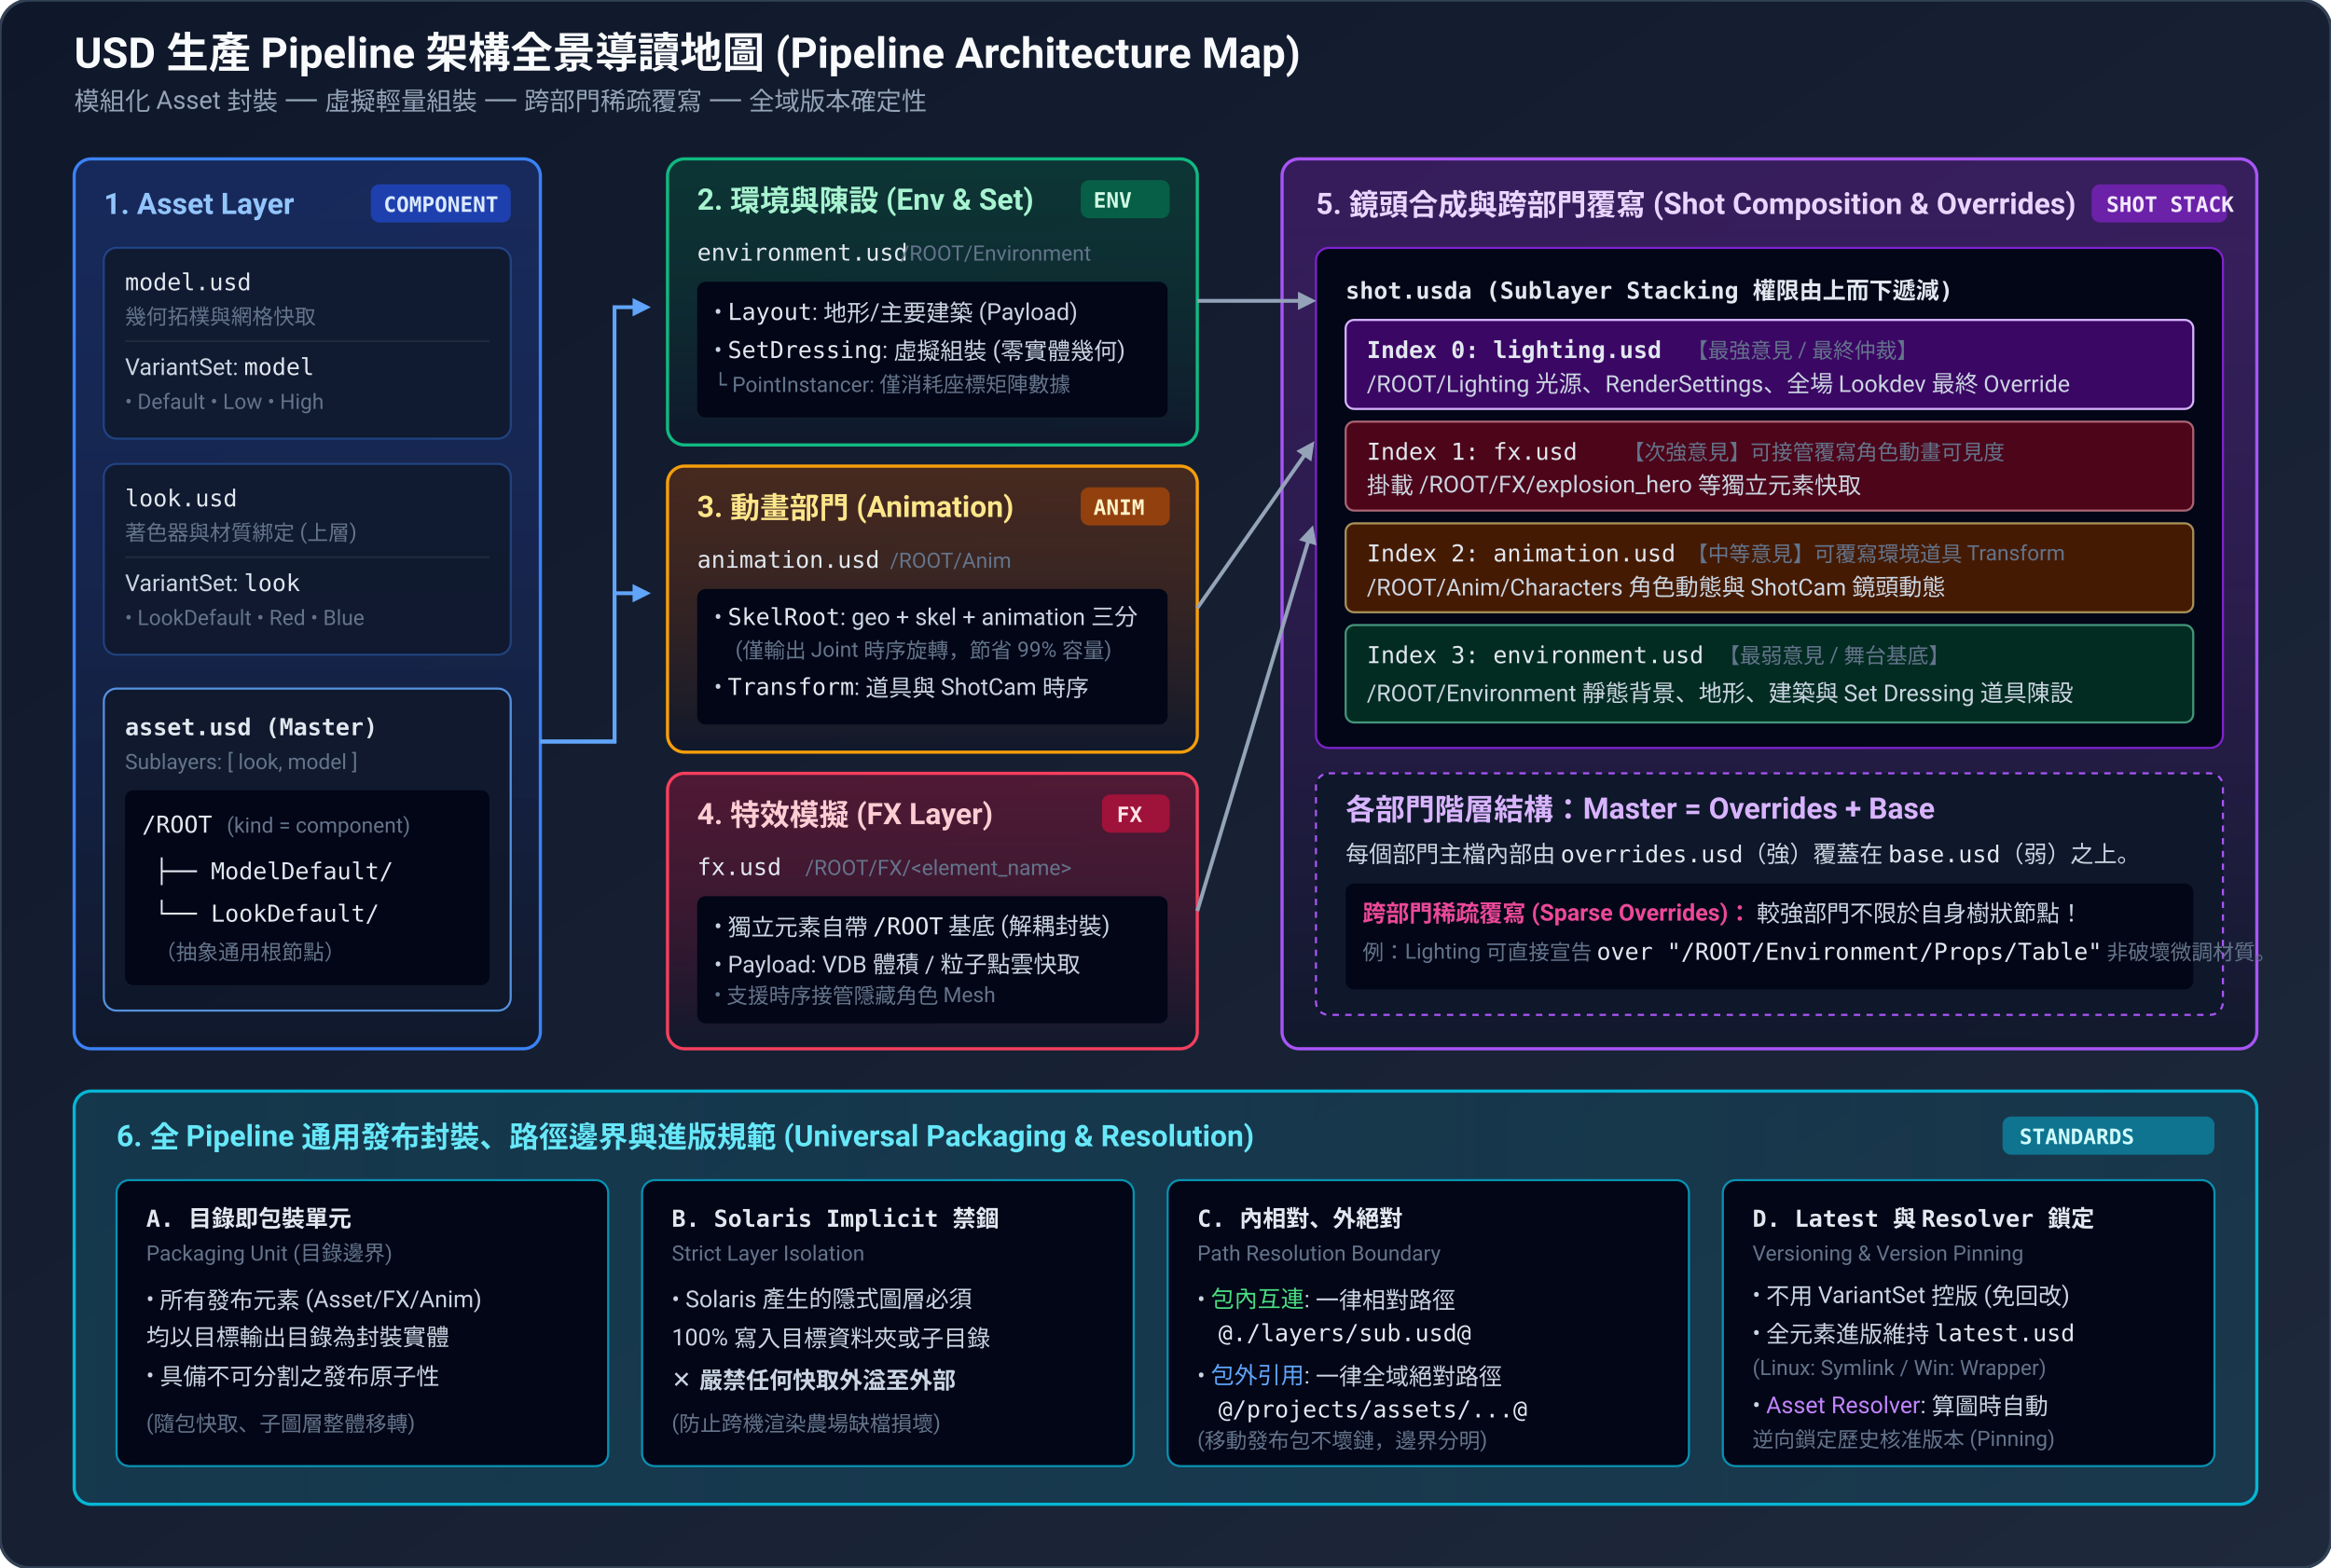
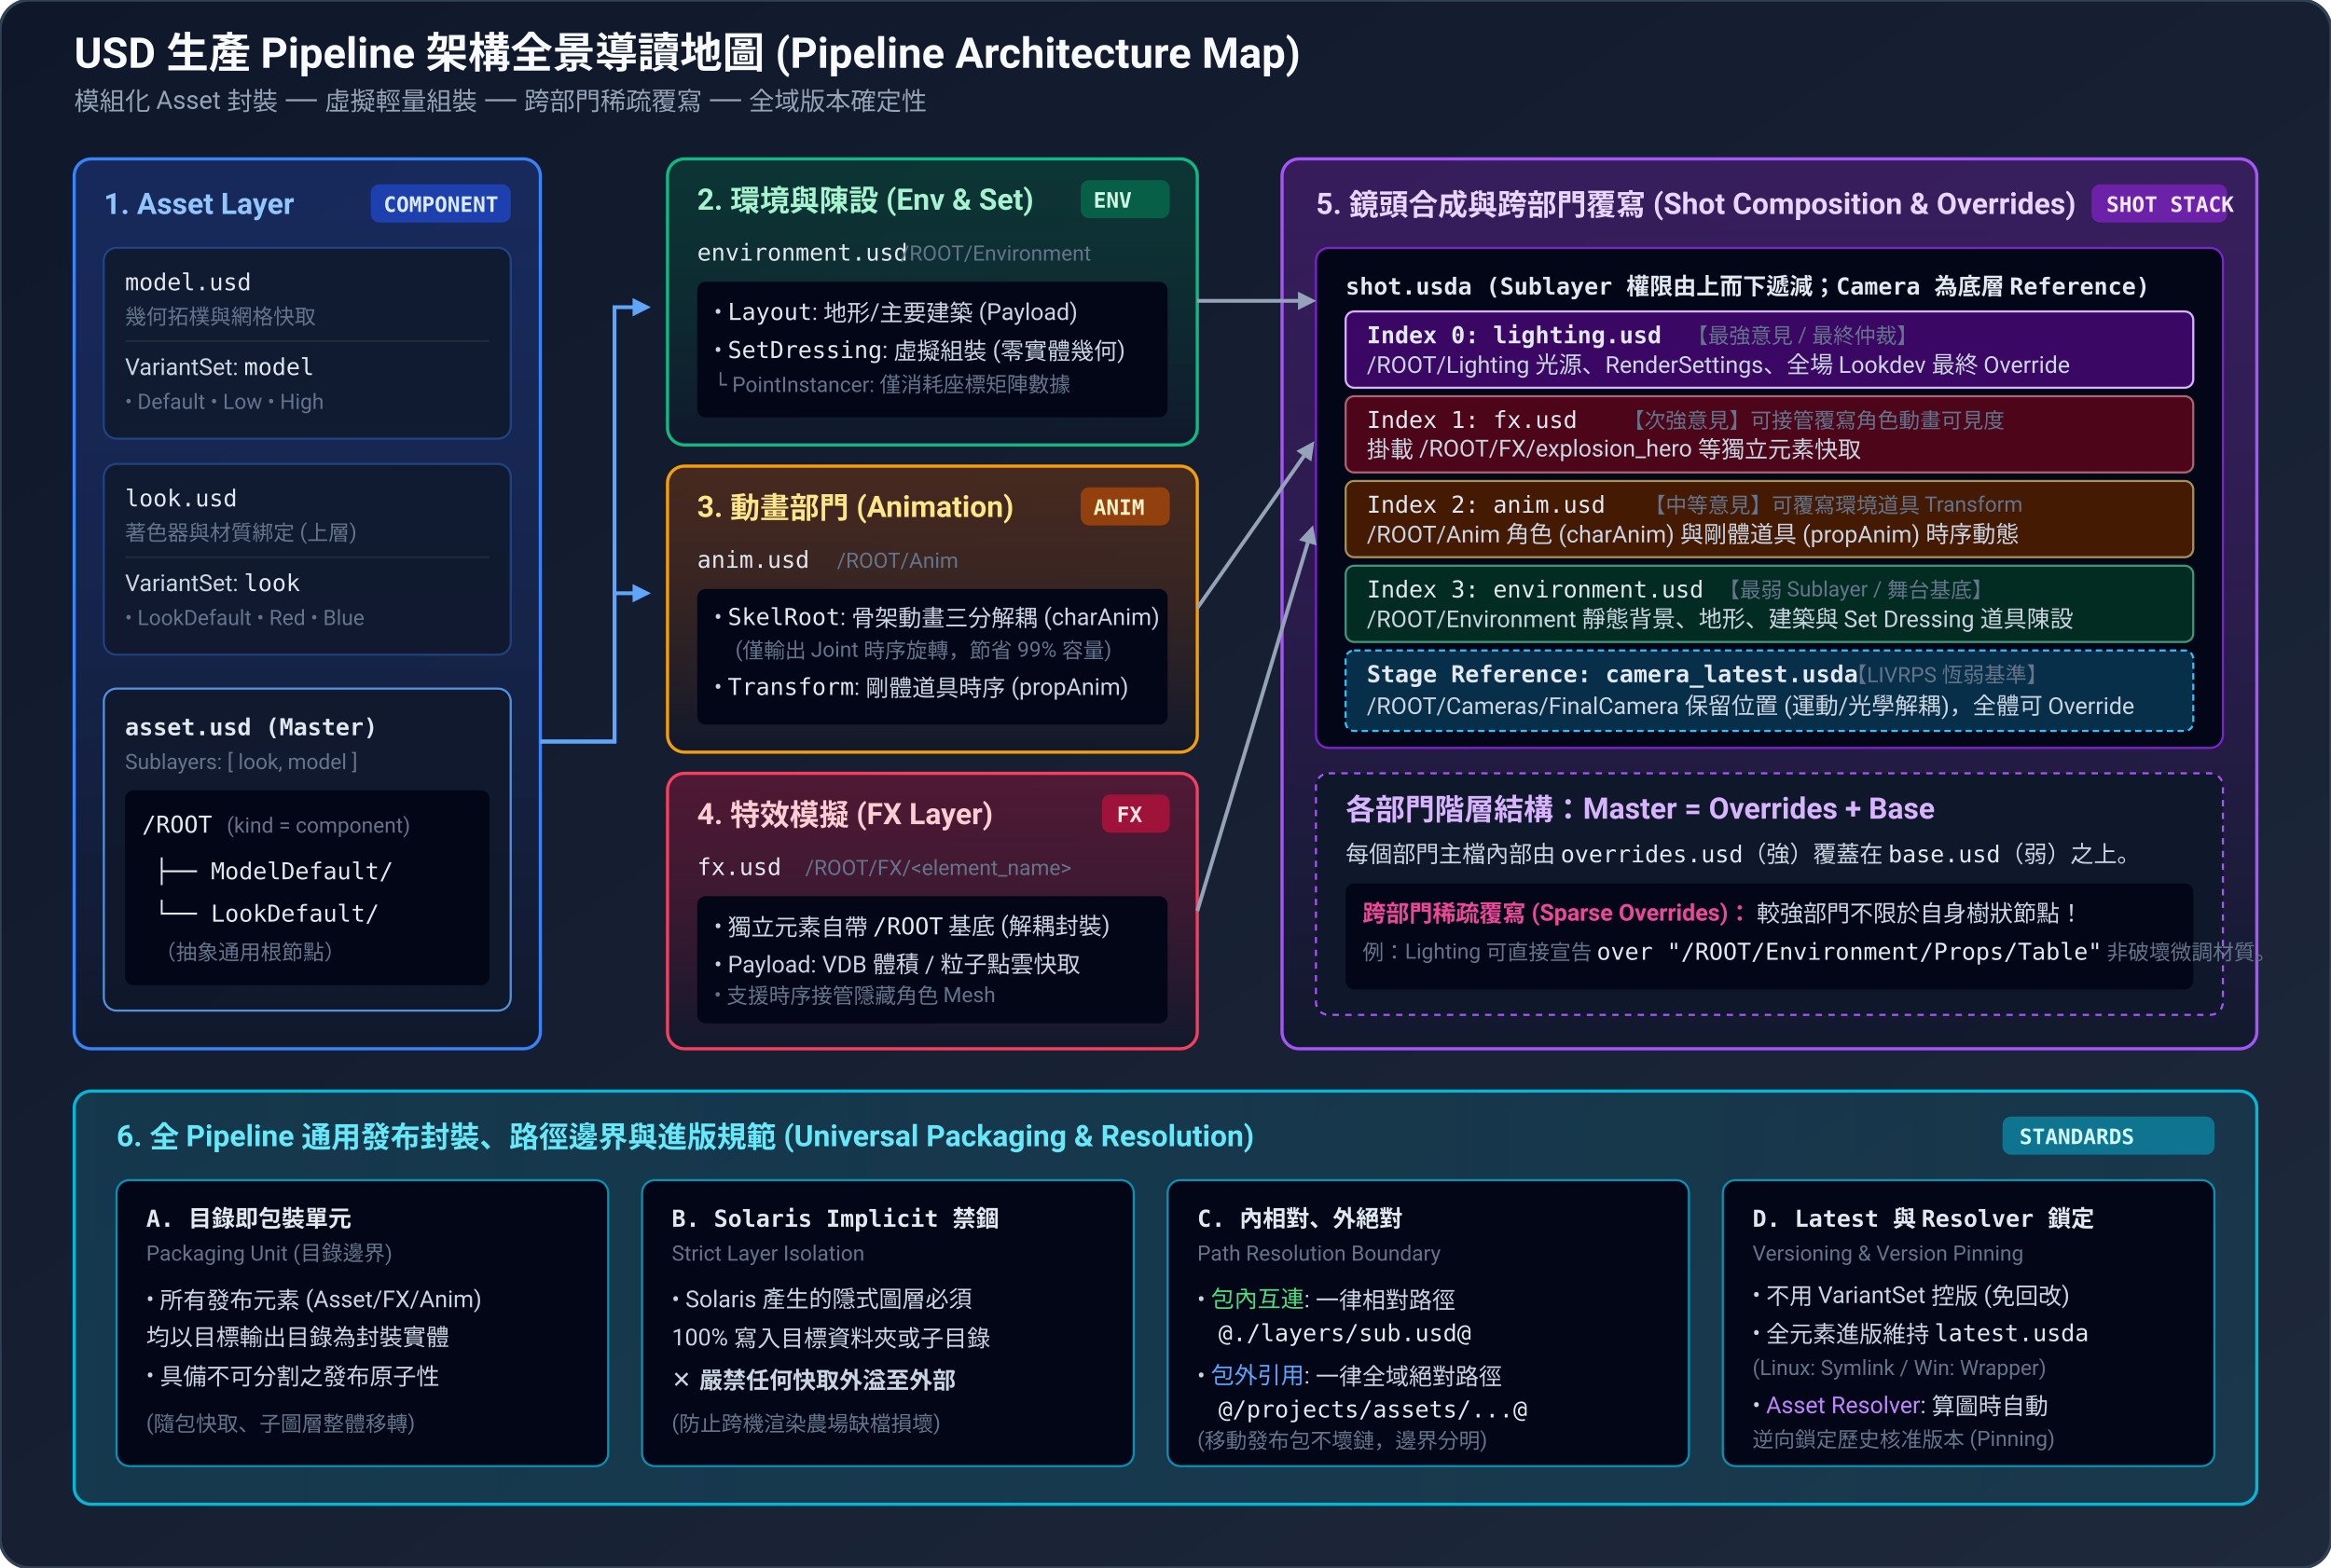
<svg xmlns="http://www.w3.org/2000/svg" viewBox="0 0 1100 740" width="100%" height="100%">
  <defs>
    <linearGradient id="bgGrad" x1="0%" y1="0%" x2="100%" y2="100%">
      <stop offset="0%" stop-color="#0f172a" />
      <stop offset="100%" stop-color="#1e293b" />
    </linearGradient>
    <linearGradient id="assetGrad" x1="0%" y1="0%" x2="0%" y2="100%">
      <stop offset="0%" stop-color="#1e3a8a" stop-opacity="0.5" />
      <stop offset="100%" stop-color="#0f172a" stop-opacity="0.8" />
    </linearGradient>
    <linearGradient id="envGrad" x1="0%" y1="0%" x2="0%" y2="100%">
      <stop offset="0%" stop-color="#064e3b" stop-opacity="0.5" />
      <stop offset="100%" stop-color="#0f172a" stop-opacity="0.8" />
    </linearGradient>
    <linearGradient id="animGrad" x1="0%" y1="0%" x2="0%" y2="100%">
      <stop offset="0%" stop-color="#78350f" stop-opacity="0.5" />
      <stop offset="100%" stop-color="#0f172a" stop-opacity="0.8" />
    </linearGradient>
    <linearGradient id="fxGrad" x1="0%" y1="0%" x2="0%" y2="100%">
      <stop offset="0%" stop-color="#881337" stop-opacity="0.5" />
      <stop offset="100%" stop-color="#0f172a" stop-opacity="0.8" />
    </linearGradient>
    <linearGradient id="shotGrad" x1="0%" y1="0%" x2="0%" y2="100%">
      <stop offset="0%" stop-color="#581c87" stop-opacity="0.5" />
      <stop offset="100%" stop-color="#0f172a" stop-opacity="0.8" />
    </linearGradient>
    <linearGradient id="pkgGrad" x1="0%" y1="0%" x2="100%" y2="0%">
      <stop offset="0%" stop-color="#155e75" stop-opacity="0.4" />
      <stop offset="100%" stop-color="#0e7490" stop-opacity="0.2" />
    </linearGradient>
    <marker id="arrow" viewBox="0 0 10 10" refX="6" refY="5" markerWidth="6" markerHeight="6" orient="auto-start-reverse">
      <path d="M 0 1 L 8 5 L 0 9 z" fill="#94a3b8" />
    </marker>
    <marker id="arrow-blue" viewBox="0 0 10 10" refX="6" refY="5" markerWidth="6" markerHeight="6" orient="auto-start-reverse">
      <path d="M 0 1 L 8 5 L 0 9 z" fill="#60a5fa" />
    </marker>
    <marker id="arrow-purple" viewBox="0 0 10 10" refX="6" refY="5" markerWidth="6" markerHeight="6" orient="auto-start-reverse">
      <path d="M 0 1 L 8 5 L 0 9 z" fill="#c084fc" />
    </marker>
  </defs>
  <style>
    .title { font-family: -apple-system, BlinkMacSystemFont, "Segoe UI", Roboto, "PingFang TC", "Microsoft JhengHei", sans-serif; font-size: 20px; font-weight: 700; fill: #f8fafc; }
    .subtitle { font-family: -apple-system, BlinkMacSystemFont, "Segoe UI", Roboto, "PingFang TC", "Microsoft JhengHei", sans-serif; font-size: 12px; fill: #94a3b8; }
    .card-title { font-family: -apple-system, BlinkMacSystemFont, "Segoe UI", Roboto, "PingFang TC", "Microsoft JhengHei", sans-serif; font-size: 14px; font-weight: 700; }
    .card-badge { font-family: monospace; font-size: 10px; font-weight: 600; }
    .text-body { font-family: -apple-system, BlinkMacSystemFont, "Segoe UI", Roboto, "PingFang TC", "Microsoft JhengHei", sans-serif; font-size: 11px; fill: #cbd5e1; }
    .text-mono { font-family: "SFMono-Regular", Consolas, Menlo, monospace; font-size: 11px; fill: #e2e8f0; }
    .text-dim { font-family: -apple-system, BlinkMacSystemFont, "Segoe UI", Roboto, "PingFang TC", "Microsoft JhengHei", sans-serif; font-size: 10px; fill: #64748b; }
    .box { rx: 8px; ry: 8px; stroke-width: 1.5; }
    .inner-box { rx: 6px; ry: 6px; fill: #0f172a; stroke-width: 1; opacity: 0.85; }
    .flow-line { fill: none; stroke: #64748b; stroke-width: 1.5; stroke-dasharray: 4 3; marker-end: url(#arrow); }
    .solid-line { fill: none; stroke: #94a3b8; stroke-width: 1.8; marker-end: url(#arrow); }
    .blue-line { fill: none; stroke: #60a5fa; stroke-width: 1.8; marker-end: url(#arrow-blue); }
    .purple-line { fill: none; stroke: #c084fc; stroke-width: 2; marker-end: url(#arrow-purple); }
  </style>
  <rect width="1100" height="740" rx="14" fill="url(#bgGrad)" stroke="#334155" stroke-width="1.5" />
  <g transform="translate(35, 32)">
    <text class="title" x="0" y="0">USD 生產 Pipeline 架構全景導讀地圖 (Pipeline Architecture Map)</text>
    <text class="subtitle" x="0" y="20">模組化 Asset 封裝 ── 虛擬輕量組裝 ── 跨部門稀疏覆寫 ── 全域版本確定性</text>
  </g>
  <g transform="translate(35, 75)">
    <rect class="box" width="220" height="420" fill="url(#assetGrad)" stroke="#3b82f6" />
    <text class="card-title" x="14" y="26" fill="#93c5fd">1. Asset Layer</text>
    <rect x="140" y="12" width="66" height="18" rx="4" fill="#1e40af" />
    <text class="card-badge" x="146" y="25" fill="#dbeafe">COMPONENT</text>
    <g transform="translate(14, 42)">
      <rect class="inner-box" width="192" height="90" stroke="#3b82f6" stroke-opacity="0.4" />
      <text class="text-mono" x="10" y="20" fill="#60a5fa">model.usd</text>
      <text class="text-dim" x="10" y="36">幾何拓樸與網格快取</text>
      <path d="M 10 44 L 182 44" stroke="#1e293b" />
      <text class="text-body" x="10" y="60">VariantSet: <tspan class="text-mono" fill="#93c5fd">model</tspan>
      </text>
      <text class="text-dim" x="10" y="76">• Default  • Low  • High</text>
    </g>
    <g transform="translate(14, 144)">
      <rect class="inner-box" width="192" height="90" stroke="#3b82f6" stroke-opacity="0.4" />
      <text class="text-mono" x="10" y="20" fill="#60a5fa">look.usd</text>
      <text class="text-dim" x="10" y="36">著色器與材質綁定 (上層)</text>
      <path d="M 10 44 L 182 44" stroke="#1e293b" />
      <text class="text-body" x="10" y="60">VariantSet: <tspan class="text-mono" fill="#93c5fd">look</tspan>
      </text>
      <text class="text-dim" x="10" y="76">• LookDefault • Red • Blue</text>
    </g>
    <g transform="translate(14, 250)">
      <rect class="inner-box" width="192" height="152" stroke="#60a5fa" stroke-width="1.5" />
      <text class="text-mono" x="10" y="22" fill="#bfdbfe" font-weight="bold">asset.usd (Master)</text>
      <text class="text-dim" x="10" y="38">Sublayers: [ look, model ]</text>
      <rect x="10" y="48" width="172" height="92" rx="4" fill="#020617" />
      <text class="text-mono" x="18" y="68" fill="#38bdf8">/ROOT</text>
      <text class="text-dim" x="58" y="68">(kind = component)</text>
      <text class="text-mono" x="24" y="90" fill="#94a3b8">├── ModelDefault/</text>
      <text class="text-mono" x="24" y="110" fill="#94a3b8">└── LookDefault/</text>
      <text class="text-dim" x="24" y="128">（抽象通用根節點）</text>
    </g>
  </g>
  <path class="blue-line" d="M 255 350 L 290 350 L 290 145 L 305 145" />
  <path class="blue-line" d="M 255 350 L 290 350 L 290 280 L 305 280" />
  <g transform="translate(315, 75)">
    <rect class="box" width="250" height="135" fill="url(#envGrad)" stroke="#10b981" />
    <text class="card-title" x="14" y="24" fill="#a7f3d0">2. 環境與陳設 (Env &amp; Set)</text>
    <rect x="195" y="10" width="42" height="18" rx="4" fill="#065f46" />
    <text class="card-badge" x="201" y="23" fill="#d1fae5">ENV</text>
    <text class="text-mono" x="14" y="48" fill="#6ee7b7">environment.usd</text>
    <text class="text-dim" x="110" y="48">/ROOT/Environment</text>
    <rect x="14" y="58" width="222" height="64" rx="4" fill="#020617" />
    <text class="text-body" x="22" y="76">• <tspan class="text-mono" fill="#f8fafc">Layout</tspan>: 地形/主要建築 (Payload)</text>
    <text class="text-body" x="22" y="94">• <tspan class="text-mono" fill="#f8fafc">SetDressing</tspan>: 虛擬組裝 (零實體幾何)</text>
    <text class="text-dim" x="22" y="110">  └ PointInstancer: 僅消耗座標矩陣數據</text>
  </g>
  <g transform="translate(315, 220)">
    <rect class="box" width="250" height="135" fill="url(#animGrad)" stroke="#f59e0b" />
    <text class="card-title" x="14" y="24" fill="#fde68a">3. 動畫部門 (Animation)</text>
    <rect x="195" y="10" width="42" height="18" rx="4" fill="#92400e" />
    <text class="card-badge" x="201" y="23" fill="#fef3c7">ANIM</text>
-     <text class="text-mono" x="14" y="48" fill="#fcd34d">animation.usd</text>
-     <text class="text-dim" x="105" y="48">/ROOT/Anim</text>
+     <text class="text-mono" x="14" y="48" fill="#fcd34d">anim.usd</text>
+     <text class="text-dim" x="80" y="48">/ROOT/Anim</text>
    <rect x="14" y="58" width="222" height="64" rx="4" fill="#020617" />
-     <text class="text-body" x="22" y="75">• <tspan class="text-mono" fill="#f8fafc">SkelRoot</tspan>: geo + skel + animation 三分</text>
+     <text class="text-body" x="22" y="75">• <tspan class="text-mono" fill="#f8fafc">SkelRoot</tspan>: 骨架動畫三分解耦 (charAnim)</text>
    <text class="text-dim" x="32" y="90">  (僅輸出 Joint 時序旋轉，節省 99% 容量)</text>
-     <text class="text-body" x="22" y="108">• <tspan class="text-mono" fill="#f8fafc">Transform</tspan>: 道具與 ShotCam 時序</text>
+     <text class="text-body" x="22" y="108">• <tspan class="text-mono" fill="#f8fafc">Transform</tspan>: 剛體道具時序 (propAnim)</text>
  </g>
  <g transform="translate(315, 365)">
    <rect class="box" width="250" height="130" fill="url(#fxGrad)" stroke="#f43f5e" />
    <text class="card-title" x="14" y="24" fill="#fecdd3">4. 特效模擬 (FX Layer)</text>
    <rect x="205" y="10" width="32" height="18" rx="4" fill="#9f1239" />
    <text class="card-badge" x="212" y="23" fill="#ffe4e6">FX</text>
    <text class="text-mono" x="14" y="48" fill="#fda4af">fx.usd</text>
    <text class="text-dim" x="65" y="48">/ROOT/FX/&lt;element_name&gt;</text>
    <rect x="14" y="58" width="222" height="60" rx="4" fill="#020617" />
    <text class="text-body" x="22" y="76">• 獨立元素自帶 <tspan class="text-mono" fill="#f8fafc">/ROOT</tspan> 基底 (解耦封裝)</text>
    <text class="text-body" x="22" y="94">• Payload: VDB 體積 / 粒子點雲快取</text>
    <text class="text-dim" x="22" y="108">• 支援時序接管隱藏角色 Mesh</text>
  </g>
  <g transform="translate(605, 75)">
    <rect class="box" width="460" height="420" fill="url(#shotGrad)" stroke="#a855f7" />
    <text class="card-title" x="16" y="26" fill="#e9d5ff">5. 鏡頭合成與跨部門覆寫 (Shot Composition &amp; Overrides)</text>
    <rect x="382" y="12" width="64" height="18" rx="4" fill="#6b21a8" />
    <text class="card-badge" x="389" y="25" fill="#f3e8ff">SHOT STACK</text>
    <g transform="translate(16, 42)">
      <rect x="0" y="0" width="428" height="236" rx="6" fill="#020617" stroke="#7e22ce" stroke-width="1" />
-       <text class="text-mono" x="14" y="24" fill="#c084fc" font-weight="bold">shot.usda (Sublayer Stacking 權限由上而下遞減)</text>
-       <rect x="14" y="34" width="400" height="42" rx="4" fill="#3b0764" stroke="#d8b4fe" />
-       <text class="text-mono" x="24" y="52" fill="#faf5ff" font-weight="bold">Index 0: lighting.usd</text>
-       <text class="text-dim" x="175" y="52">【最強意見 / 最終仲裁】</text>
-       <text class="text-body" x="24" y="68">/ROOT/Lighting 光源、RenderSettings、全場 Lookdev 最終 Override</text>
-       <rect x="14" y="82" width="400" height="42" rx="4" fill="#4c0519" stroke="#fda4af" stroke-opacity="0.6" />
-       <text class="text-mono" x="24" y="100" fill="#fff1f2">Index 1: fx.usd</text>
-       <text class="text-dim" x="145" y="100">【次強意見】可接管覆寫角色動畫可見度</text>
-       <text class="text-body" x="24" y="116">掛載 /ROOT/FX/explosion_hero 等獨立元素快取</text>
-       <rect x="14" y="130" width="400" height="42" rx="4" fill="#451a03" stroke="#fde68a" stroke-opacity="0.6" />
-       <text class="text-mono" x="24" y="148" fill="#fffbeb">Index 2: animation.usd</text>
-       <text class="text-dim" x="175" y="148">【中等意見】可覆寫環境道具 Transform</text>
-       <text class="text-body" x="24" y="164">/ROOT/Anim/Characters 角色動態與 ShotCam 鏡頭動態</text>
-       <rect x="14" y="178" width="400" height="46" rx="4" fill="#022c22" stroke="#6ee7b7" stroke-opacity="0.6" />
-       <text class="text-mono" x="24" y="196" fill="#f0fdf4">Index 3: environment.usd</text>
-       <text class="text-dim" x="190" y="196">【最弱意見 / 舞台基底】</text>
-       <text class="text-body" x="24" y="214">/ROOT/Environment 靜態背景、地形、建築與 Set Dressing 道具陳設</text>
+       <text class="text-mono" x="14" y="22" fill="#c084fc" font-weight="bold">shot.usda (Sublayer 權限由上而下遞減；Camera 為底層 Reference)</text>
+       <rect x="14" y="30" width="400" height="36" rx="4" fill="#3b0764" stroke="#d8b4fe" />
+       <text class="text-mono" x="24" y="45" fill="#faf5ff" font-weight="bold">Index 0: lighting.usd</text>
+       <text class="text-dim" x="175" y="45">【最強意見 / 最終仲裁】</text>
+       <text class="text-body" x="24" y="59">/ROOT/Lighting 光源、RenderSettings、全場 Lookdev 最終 Override</text>
+       <rect x="14" y="70" width="400" height="36" rx="4" fill="#4c0519" stroke="#fda4af" stroke-opacity="0.6" />
+       <text class="text-mono" x="24" y="85" fill="#fff1f2">Index 1: fx.usd</text>
+       <text class="text-dim" x="145" y="85">【次強意見】可接管覆寫角色動畫可見度</text>
+       <text class="text-body" x="24" y="99">掛載 /ROOT/FX/explosion_hero 等獨立元素快取</text>
+       <rect x="14" y="110" width="400" height="36" rx="4" fill="#451a03" stroke="#fde68a" stroke-opacity="0.6" />
+       <text class="text-mono" x="24" y="125" fill="#fffbeb">Index 2: anim.usd</text>
+       <text class="text-dim" x="155" y="125">【中等意見】可覆寫環境道具 Transform</text>
+       <text class="text-body" x="24" y="139">/ROOT/Anim 角色 (charAnim) 與剛體道具 (propAnim) 時序動態</text>
+       <rect x="14" y="150" width="400" height="36" rx="4" fill="#022c22" stroke="#6ee7b7" stroke-opacity="0.6" />
+       <text class="text-mono" x="24" y="165" fill="#f0fdf4">Index 3: environment.usd</text>
+       <text class="text-dim" x="190" y="165">【最弱 Sublayer / 舞台基底】</text>
+       <text class="text-body" x="24" y="179">/ROOT/Environment 靜態背景、地形、建築與 Set Dressing 道具陳設</text>
+       <rect x="14" y="190" width="400" height="38" rx="4" fill="#082f49" stroke="#38bdf8" stroke-dasharray="3 2" />
+       <text class="text-mono" x="24" y="205" fill="#e0f2fe" font-weight="bold">Stage Reference: camera_latest.usda</text>
+       <text class="text-dim" x="250" y="205">【LIVRPS 恆弱基準】</text>
+       <text class="text-body" x="24" y="220">/ROOT/Cameras/FinalCamera 保留位置 (運動/光學解耦)，全體可 Override</text>
    </g>
    <g transform="translate(16, 290)">
      <rect x="0" y="0" width="428" height="114" rx="6" fill="#0f172a" stroke="#a855f7" stroke-width="1" stroke-dasharray="3 3" />
      <text class="card-title" x="14" y="22" fill="#d8b4fe">各部門階層結構：Master = Overrides + Base</text>
      <text class="text-body" x="14" y="42">每個部門主檔內部由 <tspan class="text-mono" fill="#f8fafc">overrides.usd</tspan>（強）覆蓋在 <tspan class="text-mono" fill="#f8fafc">base.usd</tspan>（弱）之上。</text>
      <rect x="14" y="52" width="400" height="50" rx="4" fill="#020617" />
      <text class="text-body" x="22" y="70">
        <tspan fill="#ec4899" font-weight="bold">跨部門稀疏覆寫 (Sparse Overrides)：</tspan> 較強部門不限於自身樹狀節點！</text>
      <text class="text-dim" x="22" y="88">例：Lighting 可直接宣告 <tspan class="text-mono" fill="#e2e8f0">over "/ROOT/Environment/Props/Table"</tspan> 非破壞微調材質。</text>
    </g>
  </g>
  <path class="solid-line" d="M 565 142 L 619 142" />
  <path class="solid-line" d="M 565 287 L 619 210" />
  <path class="solid-line" d="M 565 430 L 619 250" />
  <g transform="translate(35, 515)">
    <rect class="box" width="1030" height="195" fill="url(#pkgGrad)" stroke="#06b6d4" />
    <text class="card-title" x="20" y="26" fill="#67e8f9">6. 全 Pipeline 通用發布封裝、路徑邊界與進版規範 (Universal Packaging &amp; Resolution)</text>
    <rect x="910" y="12" width="100" height="18" rx="4" fill="#0e7490" />
    <text class="card-badge" x="918" y="25" fill="#cffafe">STANDARDS</text>
    <g transform="translate(20, 42)">
      <rect x="0" y="0" width="232" height="135" rx="6" fill="#020617" stroke="#0891b2" stroke-width="1" />
      <text class="text-mono" x="14" y="22" fill="#38bdf8" font-weight="bold">A. 目錄即包裝單元</text>
      <text class="text-dim" x="14" y="38">Packaging Unit (目錄邊界)</text>
      <text class="text-body" x="14" y="60">• 所有發布元素 (Asset/FX/Anim)</text>
      <text class="text-body" x="14" y="78">  均以目標輸出目錄為封裝實體</text>
      <text class="text-body" x="14" y="96">• 具備不可分割之發布原子性</text>
      <text class="text-dim" x="14" y="118">  (隨包快取、子圖層整體移轉)</text>
    </g>
    <g transform="translate(268, 42)">
      <rect x="0" y="0" width="232" height="135" rx="6" fill="#020617" stroke="#0891b2" stroke-width="1" />
      <text class="text-mono" x="14" y="22" fill="#38bdf8" font-weight="bold">B. Solaris Implicit 禁錮</text>
      <text class="text-dim" x="14" y="38">Strict Layer Isolation</text>
      <text class="text-body" x="14" y="60">• Solaris 產生的隱式圖層必須</text>
      <text class="text-body" x="14" y="78">  100% 寫入目標資料夾或子目錄</text>
      <text class="text-body" x="14" y="98" fill="#f87171" font-weight="bold">✕ 嚴禁任何快取外溢至外部</text>
      <text class="text-dim" x="14" y="118">  (防止跨機渲染農場缺檔損壞)</text>
    </g>
    <g transform="translate(516, 42)">
      <rect x="0" y="0" width="246" height="135" rx="6" fill="#020617" stroke="#0891b2" stroke-width="1" />
      <text class="text-mono" x="14" y="22" fill="#38bdf8" font-weight="bold">C. 內相對、外絕對</text>
      <text class="text-dim" x="14" y="38">Path Resolution Boundary</text>
      <text class="text-body" x="14" y="60">• <tspan fill="#4ade80">包內互連</tspan>: 一律相對路徑</text>
      <text class="text-mono" x="24" y="76" fill="#86efac">@./layers/sub.usd@</text>
      <text class="text-body" x="14" y="96">• <tspan fill="#60a5fa">包外引用</tspan>: 一律全域絕對路徑</text>
      <text class="text-mono" x="24" y="112" fill="#93c5fd">@/projects/assets/...@</text>
      <text class="text-dim" x="14" y="126">  (移動發布包不壞鏈，邊界分明)</text>
    </g>
    <g transform="translate(778, 42)">
      <rect x="0" y="0" width="232" height="135" rx="6" fill="#020617" stroke="#0891b2" stroke-width="1" />
      <text class="text-mono" x="14" y="22" fill="#38bdf8" font-weight="bold">D. Latest 與 Resolver 鎖定</text>
      <text class="text-dim" x="14" y="38">Versioning &amp; Version Pinning</text>
      <text class="text-body" x="14" y="58">• 不用 VariantSet 控版 (免回改)</text>
-       <text class="text-body" x="14" y="76">• 全元素進版維持 <tspan class="text-mono" fill="#f8fafc">latest.usd</tspan>
+       <text class="text-body" x="14" y="76">• 全元素進版維持 <tspan class="text-mono" fill="#f8fafc">latest.usda</tspan>
      </text>
      <text class="text-dim" x="14" y="92">  (Linux: Symlink / Win: Wrapper)</text>
      <text class="text-body" x="14" y="110">• <tspan fill="#c084fc">Asset Resolver</tspan>: 算圖時自動</text>
      <text class="text-dim" x="14" y="126">  逆向鎖定歷史核准版本 (Pinning)</text>
    </g>
  </g>
</svg>
